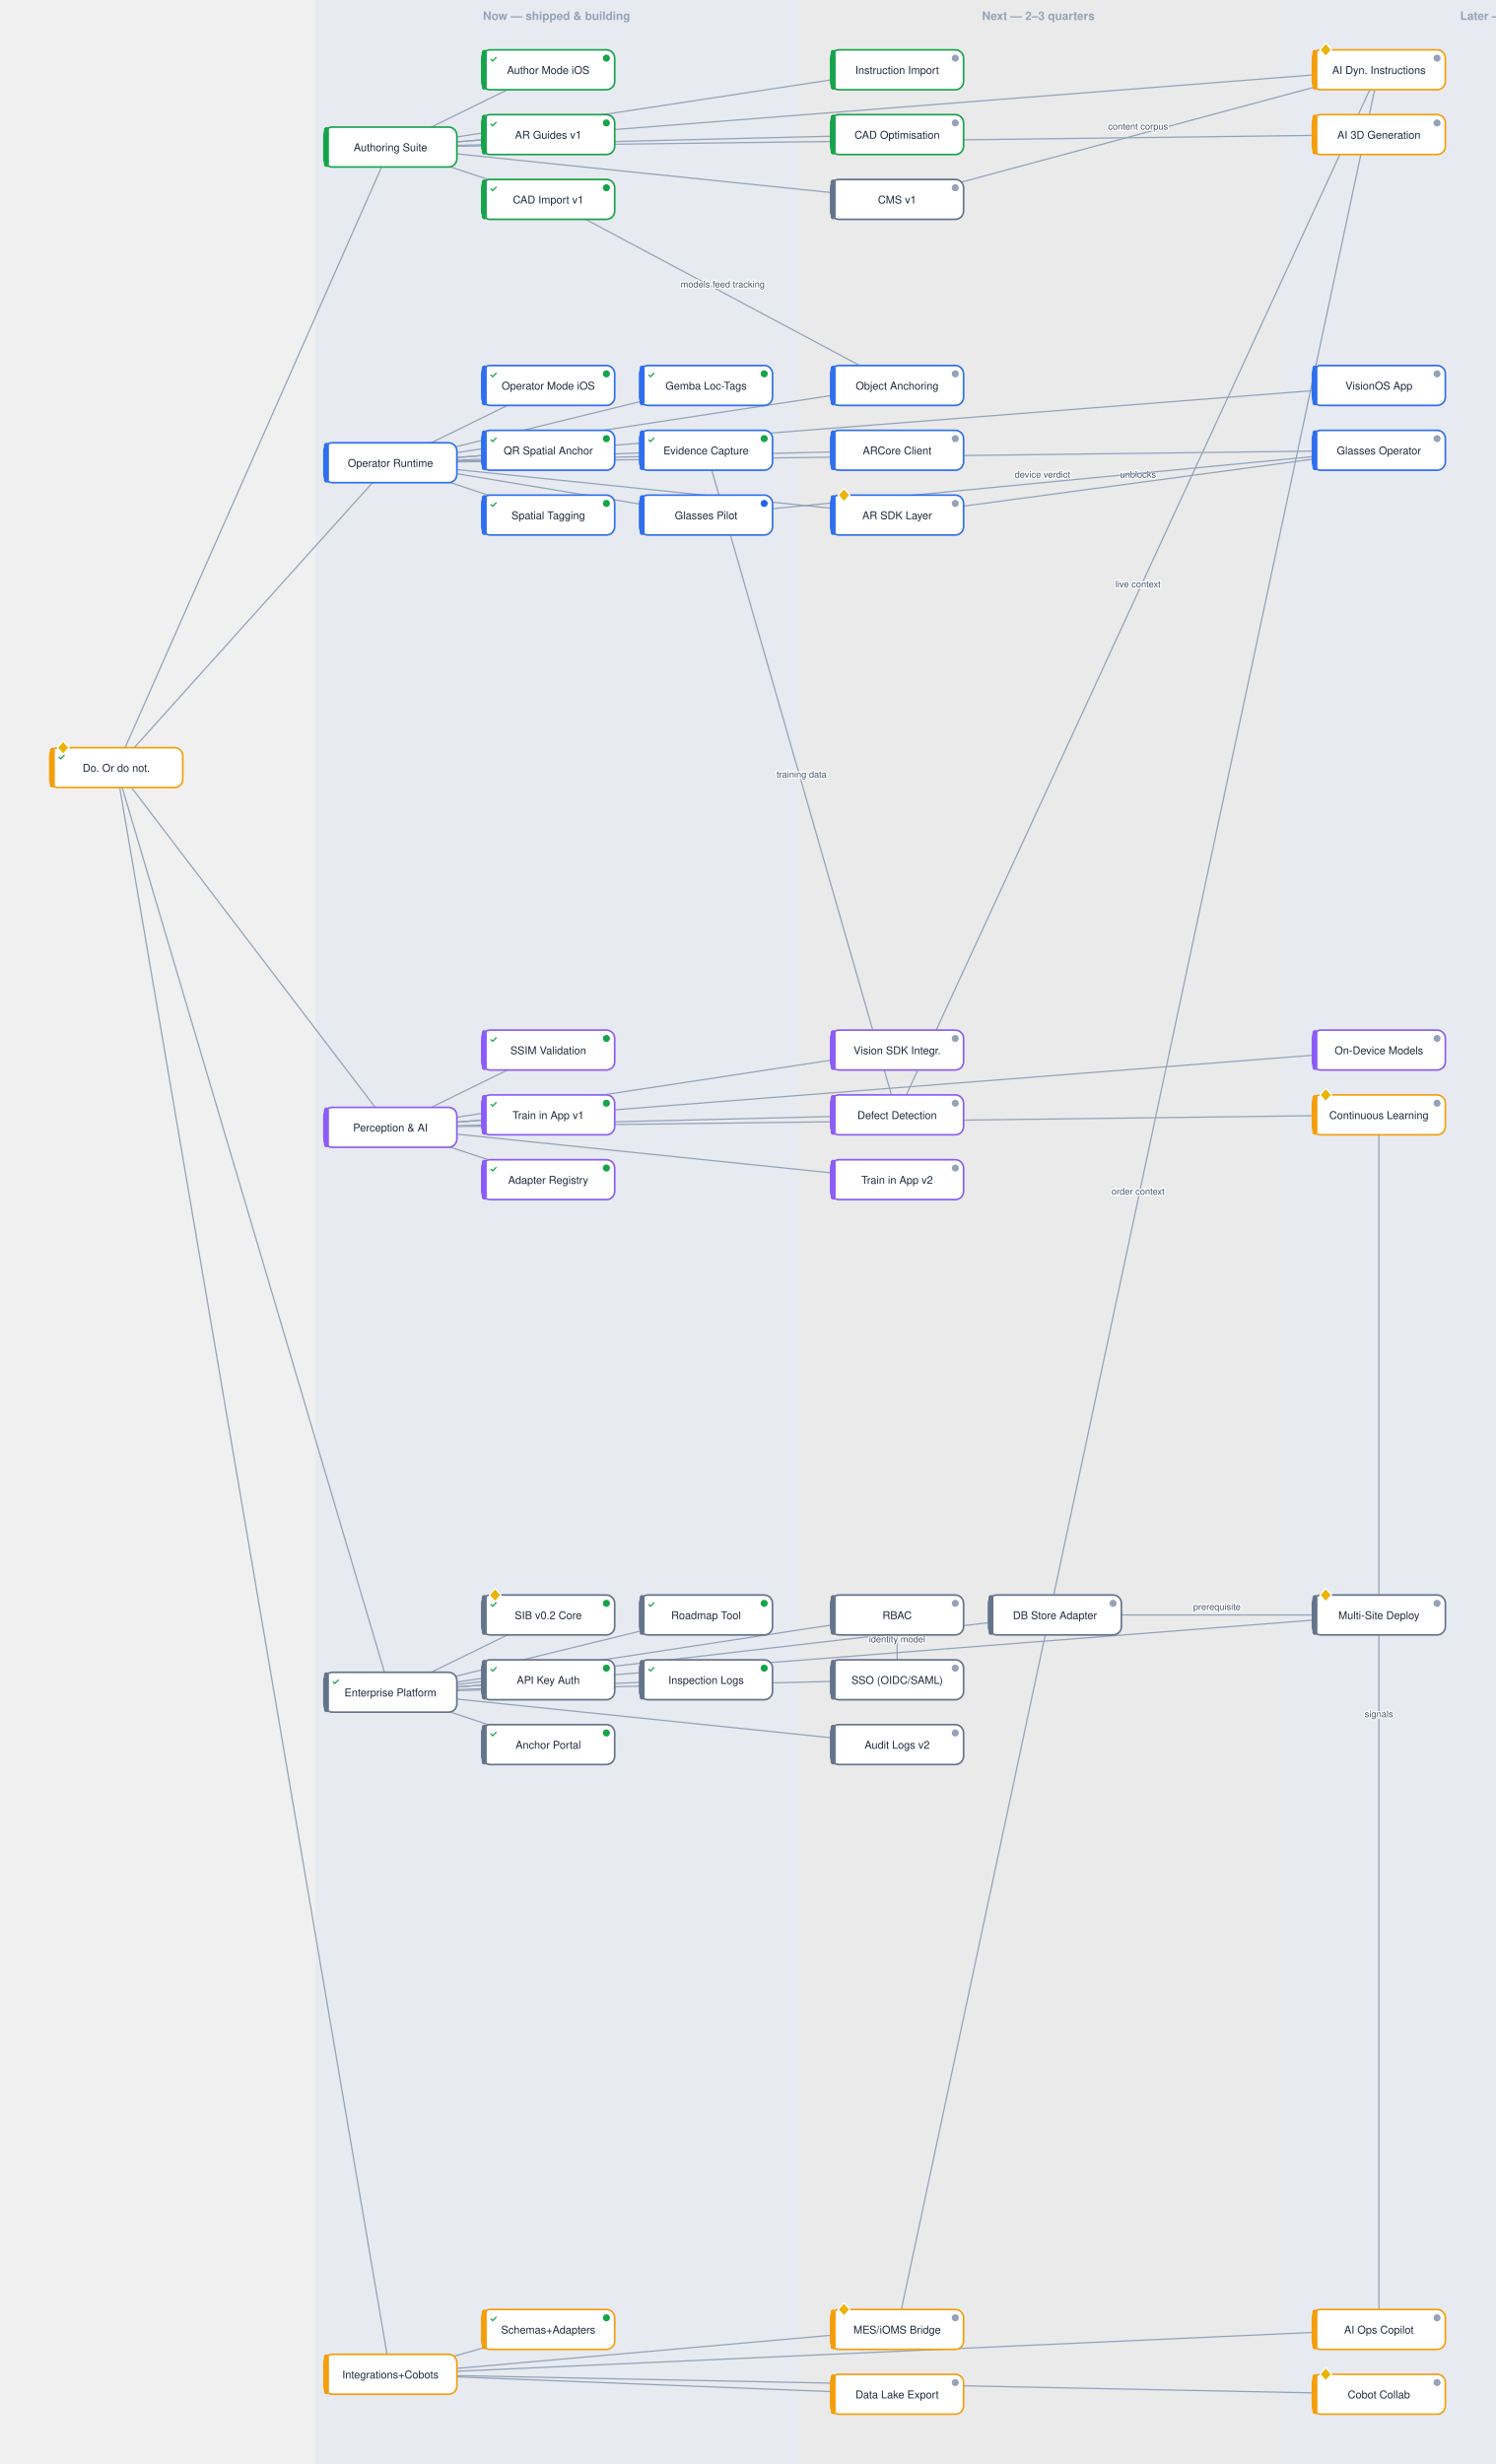
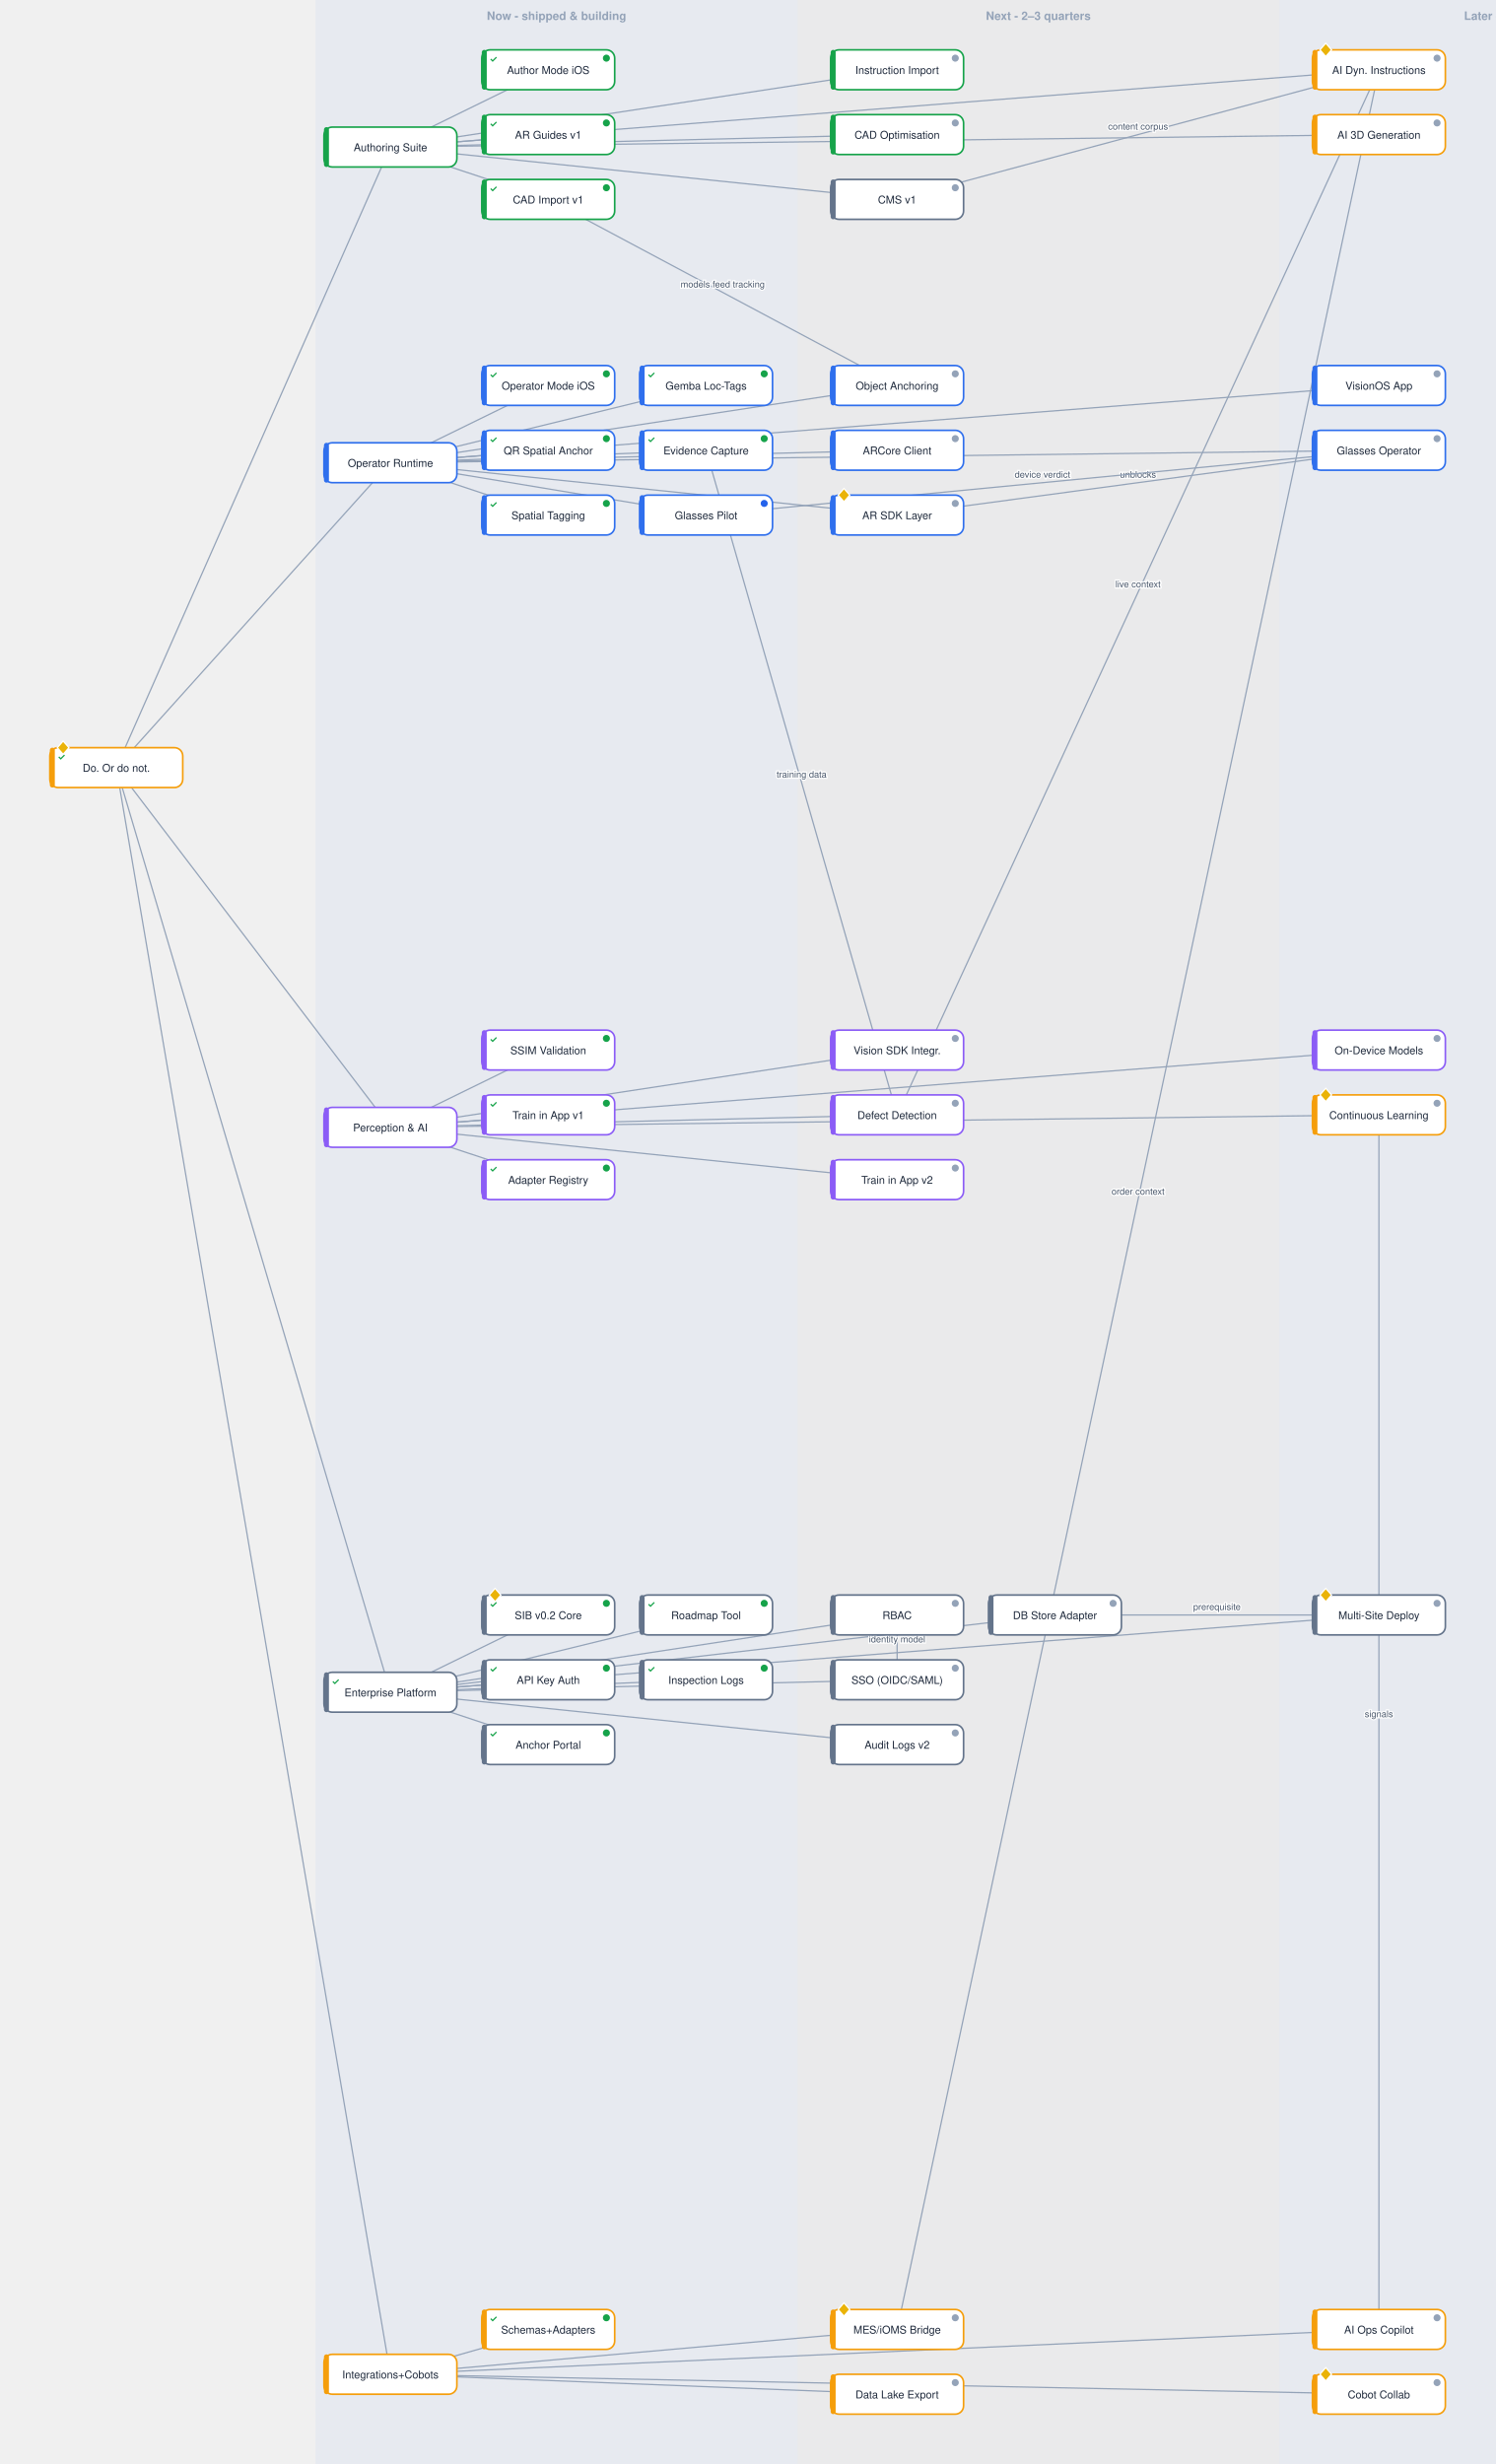
<svg xmlns="http://www.w3.org/2000/svg" viewBox="-380 -20 1800 2966">
  <defs>
    <marker id="arrow" viewBox="0 0 10 10" refX="9" refY="5" markerWidth="7" markerHeight="7" orient="auto-start-reverse">
      <path d="M 0 0 L 10 5 L 0 10 z" fill="#94a3b8" />
    </marker>
  </defs>
  <rect x="0" y="-20" width="580" height="2966" fill="rgba(47,111,237,0.05)" />
-   <text x="290" y="4" text-anchor="middle" font-family="-apple-system, Helvetica, Arial, sans-serif" font-size="14" font-weight="600" fill="#94a3b8">Now — shipped &amp; building</text>
+   <text x="290" y="4" text-anchor="middle" font-family="-apple-system, Helvetica, Arial, sans-serif" font-size="14" font-weight="600" fill="#94a3b8">Now - shipped &amp; building</text>
  <rect x="580" y="-20" width="580" height="2966" fill="rgba(100,116,139,0.05)" />
-   <text x="870" y="4" text-anchor="middle" font-family="-apple-system, Helvetica, Arial, sans-serif" font-size="14" font-weight="600" fill="#94a3b8">Next — 2–3 quarters</text>
+   <text x="870" y="4" text-anchor="middle" font-family="-apple-system, Helvetica, Arial, sans-serif" font-size="14" font-weight="600" fill="#94a3b8">Next - 2–3 quarters</text>
  <rect x="1160" y="-20" width="580" height="2966" fill="rgba(47,111,237,0.05)" />
-   <text x="1450" y="4" text-anchor="middle" font-family="-apple-system, Helvetica, Arial, sans-serif" font-size="14" font-weight="600" fill="#94a3b8">Later — platform bets</text>
+   <text x="1450" y="4" text-anchor="middle" font-family="-apple-system, Helvetica, Arial, sans-serif" font-size="14" font-weight="600" fill="#94a3b8">Later - platform bets</text>
  <line x1="-240" y1="904" x2="90" y2="157" stroke="#94a3b8" stroke-width="1.5" marker-end="url(#arrow)" />
  <line x1="90" y1="157" x2="280" y2="64" stroke="#94a3b8" stroke-width="1.5" marker-end="url(#arrow)" />
  <line x1="90" y1="157" x2="280" y2="142" stroke="#94a3b8" stroke-width="1.5" marker-end="url(#arrow)" />
  <line x1="90" y1="157" x2="280" y2="220" stroke="#94a3b8" stroke-width="1.5" marker-end="url(#arrow)" />
  <line x1="90" y1="157" x2="700" y2="64" stroke="#94a3b8" stroke-width="1.5" marker-end="url(#arrow)" />
  <line x1="90" y1="157" x2="700" y2="142" stroke="#94a3b8" stroke-width="1.5" marker-end="url(#arrow)" />
  <line x1="90" y1="157" x2="700" y2="220" stroke="#94a3b8" stroke-width="1.5" marker-end="url(#arrow)" />
  <line x1="90" y1="157" x2="1280" y2="64" stroke="#94a3b8" stroke-width="1.5" marker-end="url(#arrow)" />
  <line x1="90" y1="157" x2="1280" y2="142" stroke="#94a3b8" stroke-width="1.5" marker-end="url(#arrow)" />
  <line x1="-240" y1="904" x2="90" y2="537" stroke="#94a3b8" stroke-width="1.5" marker-end="url(#arrow)" />
  <line x1="90" y1="537" x2="280" y2="444" stroke="#94a3b8" stroke-width="1.5" marker-end="url(#arrow)" />
  <line x1="90" y1="537" x2="280" y2="522" stroke="#94a3b8" stroke-width="1.5" marker-end="url(#arrow)" />
  <line x1="90" y1="537" x2="280" y2="600" stroke="#94a3b8" stroke-width="1.5" marker-end="url(#arrow)" />
  <line x1="90" y1="537" x2="470" y2="444" stroke="#94a3b8" stroke-width="1.5" marker-end="url(#arrow)" />
  <line x1="90" y1="537" x2="470" y2="522" stroke="#94a3b8" stroke-width="1.5" marker-end="url(#arrow)" />
  <line x1="90" y1="537" x2="470" y2="600" stroke="#94a3b8" stroke-width="1.5" marker-end="url(#arrow)" />
  <line x1="90" y1="537" x2="700" y2="444" stroke="#94a3b8" stroke-width="1.5" marker-end="url(#arrow)" />
  <line x1="90" y1="537" x2="700" y2="522" stroke="#94a3b8" stroke-width="1.5" marker-end="url(#arrow)" />
  <line x1="90" y1="537" x2="700" y2="600" stroke="#94a3b8" stroke-width="1.5" marker-end="url(#arrow)" />
  <line x1="90" y1="537" x2="1280" y2="444" stroke="#94a3b8" stroke-width="1.5" marker-end="url(#arrow)" />
  <line x1="90" y1="537" x2="1280" y2="522" stroke="#94a3b8" stroke-width="1.5" marker-end="url(#arrow)" />
  <line x1="-240" y1="904" x2="90" y2="1337" stroke="#94a3b8" stroke-width="1.5" marker-end="url(#arrow)" />
  <line x1="90" y1="1337" x2="280" y2="1244" stroke="#94a3b8" stroke-width="1.5" marker-end="url(#arrow)" />
  <line x1="90" y1="1337" x2="280" y2="1322" stroke="#94a3b8" stroke-width="1.5" marker-end="url(#arrow)" />
  <line x1="90" y1="1337" x2="280" y2="1400" stroke="#94a3b8" stroke-width="1.5" marker-end="url(#arrow)" />
  <line x1="90" y1="1337" x2="700" y2="1244" stroke="#94a3b8" stroke-width="1.5" marker-end="url(#arrow)" />
  <line x1="90" y1="1337" x2="700" y2="1322" stroke="#94a3b8" stroke-width="1.5" marker-end="url(#arrow)" />
  <line x1="90" y1="1337" x2="700" y2="1400" stroke="#94a3b8" stroke-width="1.5" marker-end="url(#arrow)" />
  <line x1="90" y1="1337" x2="1280" y2="1244" stroke="#94a3b8" stroke-width="1.5" marker-end="url(#arrow)" />
  <line x1="90" y1="1337" x2="1280" y2="1322" stroke="#94a3b8" stroke-width="1.5" marker-end="url(#arrow)" />
  <line x1="-240" y1="904" x2="90" y2="2017" stroke="#94a3b8" stroke-width="1.5" marker-end="url(#arrow)" />
  <line x1="90" y1="2017" x2="280" y2="1924" stroke="#94a3b8" stroke-width="1.5" marker-end="url(#arrow)" />
  <line x1="90" y1="2017" x2="280" y2="2002" stroke="#94a3b8" stroke-width="1.5" marker-end="url(#arrow)" />
  <line x1="90" y1="2017" x2="280" y2="2080" stroke="#94a3b8" stroke-width="1.5" marker-end="url(#arrow)" />
  <line x1="90" y1="2017" x2="470" y2="1924" stroke="#94a3b8" stroke-width="1.5" marker-end="url(#arrow)" />
  <line x1="90" y1="2017" x2="470" y2="2002" stroke="#94a3b8" stroke-width="1.5" marker-end="url(#arrow)" />
  <line x1="90" y1="2017" x2="700" y2="1924" stroke="#94a3b8" stroke-width="1.5" marker-end="url(#arrow)" />
  <line x1="90" y1="2017" x2="700" y2="2002" stroke="#94a3b8" stroke-width="1.5" marker-end="url(#arrow)" />
  <line x1="90" y1="2017" x2="700" y2="2080" stroke="#94a3b8" stroke-width="1.5" marker-end="url(#arrow)" />
  <line x1="90" y1="2017" x2="890" y2="1924" stroke="#94a3b8" stroke-width="1.5" marker-end="url(#arrow)" />
  <line x1="90" y1="2017" x2="1280" y2="1924" stroke="#94a3b8" stroke-width="1.5" marker-end="url(#arrow)" />
  <line x1="-240" y1="904" x2="90" y2="2838" stroke="#94a3b8" stroke-width="1.5" marker-end="url(#arrow)" />
  <line x1="90" y1="2838" x2="280" y2="2784" stroke="#94a3b8" stroke-width="1.5" marker-end="url(#arrow)" />
  <line x1="90" y1="2838" x2="700" y2="2784" stroke="#94a3b8" stroke-width="1.5" marker-end="url(#arrow)" />
  <line x1="90" y1="2838" x2="700" y2="2862" stroke="#94a3b8" stroke-width="1.5" marker-end="url(#arrow)" />
  <line x1="90" y1="2838" x2="1280" y2="2784" stroke="#94a3b8" stroke-width="1.5" marker-end="url(#arrow)" />
  <line x1="90" y1="2838" x2="1280" y2="2862" stroke="#94a3b8" stroke-width="1.5" marker-end="url(#arrow)" />
  <line x1="280" y1="220" x2="700" y2="444" stroke="#94a3b8" stroke-width="1.5" marker-end="url(#arrow)" />
  <text x="490" y="326" text-anchor="middle" font-family="-apple-system, Helvetica, Arial, sans-serif" font-size="11" fill="#475569" stroke="#ffffff" stroke-width="3" paint-order="stroke">models feed tracking</text>
  <line x1="700" y1="220" x2="1280" y2="64" stroke="#94a3b8" stroke-width="1.5" marker-end="url(#arrow)" />
  <text x="990" y="136" text-anchor="middle" font-family="-apple-system, Helvetica, Arial, sans-serif" font-size="11" fill="#475569" stroke="#ffffff" stroke-width="3" paint-order="stroke">content corpus</text>
  <line x1="700" y1="1322" x2="1280" y2="64" stroke="#94a3b8" stroke-width="1.5" marker-end="url(#arrow)" />
  <text x="990" y="687" text-anchor="middle" font-family="-apple-system, Helvetica, Arial, sans-serif" font-size="11" fill="#475569" stroke="#ffffff" stroke-width="3" paint-order="stroke">live context</text>
  <line x1="700" y1="600" x2="1280" y2="522" stroke="#94a3b8" stroke-width="1.5" marker-end="url(#arrow)" />
  <text x="990" y="555" text-anchor="middle" font-family="-apple-system, Helvetica, Arial, sans-serif" font-size="11" fill="#475569" stroke="#ffffff" stroke-width="3" paint-order="stroke">unblocks</text>
  <line x1="470" y1="600" x2="1280" y2="522" stroke="#94a3b8" stroke-width="1.5" marker-end="url(#arrow)" />
  <text x="875" y="555" text-anchor="middle" font-family="-apple-system, Helvetica, Arial, sans-serif" font-size="11" fill="#475569" stroke="#ffffff" stroke-width="3" paint-order="stroke">device verdict</text>
  <line x1="700" y1="1924" x2="700" y2="2002" stroke="#94a3b8" stroke-width="1.5" marker-end="url(#arrow)" />
  <text x="700" y="1957" text-anchor="middle" font-family="-apple-system, Helvetica, Arial, sans-serif" font-size="11" fill="#475569" stroke="#ffffff" stroke-width="3" paint-order="stroke">identity model</text>
  <line x1="890" y1="1924" x2="1280" y2="1924" stroke="#94a3b8" stroke-width="1.5" marker-end="url(#arrow)" />
  <text x="1085" y="1918" text-anchor="middle" font-family="-apple-system, Helvetica, Arial, sans-serif" font-size="11" fill="#475569" stroke="#ffffff" stroke-width="3" paint-order="stroke">prerequisite</text>
  <line x1="700" y1="2784" x2="1280" y2="64" stroke="#94a3b8" stroke-width="1.5" marker-end="url(#arrow)" />
  <text x="990" y="1418" text-anchor="middle" font-family="-apple-system, Helvetica, Arial, sans-serif" font-size="11" fill="#475569" stroke="#ffffff" stroke-width="3" paint-order="stroke">order context</text>
  <line x1="470" y1="522" x2="700" y2="1322" stroke="#94a3b8" stroke-width="1.5" marker-end="url(#arrow)" />
  <text x="585" y="916" text-anchor="middle" font-family="-apple-system, Helvetica, Arial, sans-serif" font-size="11" fill="#475569" stroke="#ffffff" stroke-width="3" paint-order="stroke">training data</text>
  <line x1="1280" y1="1322" x2="1280" y2="2784" stroke="#94a3b8" stroke-width="1.5" marker-end="url(#arrow)" />
  <text x="1280" y="2047" text-anchor="middle" font-family="-apple-system, Helvetica, Arial, sans-serif" font-size="11" fill="#475569" stroke="#ffffff" stroke-width="3" paint-order="stroke">signals</text>
  <g>
    <rect x="-320" y="880" width="160" height="48" rx="10" fill="#ffffff" stroke="#f59e0b" stroke-width="2" />
    <rect x="-320" y="880" width="6" height="48" rx="3" fill="#f59e0b" />
    <path d="M -304 872 l 7 8 l -7 8 l -7 -8 z" fill="#eab308" stroke="#ffffff" stroke-width="1.5" />
    <text x="-306" y="895" text-anchor="middle" font-family="-apple-system, Helvetica, Arial, sans-serif" font-size="11" font-weight="700" fill="#16a34a">✓</text>
    <text x="-240" y="909" text-anchor="middle" font-family="-apple-system, Helvetica, Arial, sans-serif" font-size="13" fill="#1e293b">Do. Or do not.</text>
  </g>
  <g>
    <rect x="10" y="133" width="160" height="48" rx="10" fill="#ffffff" stroke="#16a34a" stroke-width="2" />
    <rect x="10" y="133" width="6" height="48" rx="3" fill="#16a34a" />
    <text x="90" y="162" text-anchor="middle" font-family="-apple-system, Helvetica, Arial, sans-serif" font-size="13" fill="#1e293b">Authoring Suite</text>
  </g>
  <g>
    <rect x="200" y="40" width="160" height="48" rx="10" fill="#ffffff" stroke="#16a34a" stroke-width="2" />
    <rect x="200" y="40" width="6" height="48" rx="3" fill="#16a34a" />
    <circle cx="350" cy="50" r="5" fill="#16a34a" stroke="#ffffff" stroke-width="1.5" />
    <text x="214" y="55" text-anchor="middle" font-family="-apple-system, Helvetica, Arial, sans-serif" font-size="11" font-weight="700" fill="#16a34a">✓</text>
    <text x="280" y="69" text-anchor="middle" font-family="-apple-system, Helvetica, Arial, sans-serif" font-size="13" fill="#1e293b">Author Mode iOS</text>
  </g>
  <g>
    <rect x="200" y="118" width="160" height="48" rx="10" fill="#ffffff" stroke="#16a34a" stroke-width="2" />
    <rect x="200" y="118" width="6" height="48" rx="3" fill="#16a34a" />
    <circle cx="350" cy="128" r="5" fill="#16a34a" stroke="#ffffff" stroke-width="1.5" />
    <text x="214" y="133" text-anchor="middle" font-family="-apple-system, Helvetica, Arial, sans-serif" font-size="11" font-weight="700" fill="#16a34a">✓</text>
    <text x="280" y="147" text-anchor="middle" font-family="-apple-system, Helvetica, Arial, sans-serif" font-size="13" fill="#1e293b">AR Guides v1</text>
  </g>
  <g>
    <rect x="200" y="196" width="160" height="48" rx="10" fill="#ffffff" stroke="#16a34a" stroke-width="2" />
    <rect x="200" y="196" width="6" height="48" rx="3" fill="#16a34a" />
    <circle cx="350" cy="206" r="5" fill="#16a34a" stroke="#ffffff" stroke-width="1.5" />
    <text x="214" y="211" text-anchor="middle" font-family="-apple-system, Helvetica, Arial, sans-serif" font-size="11" font-weight="700" fill="#16a34a">✓</text>
    <text x="280" y="225" text-anchor="middle" font-family="-apple-system, Helvetica, Arial, sans-serif" font-size="13" fill="#1e293b">CAD Import v1</text>
  </g>
  <g>
    <rect x="620" y="40" width="160" height="48" rx="10" fill="#ffffff" stroke="#16a34a" stroke-width="2" />
    <rect x="620" y="40" width="6" height="48" rx="3" fill="#16a34a" />
    <circle cx="770" cy="50" r="5" fill="#94a3b8" stroke="#ffffff" stroke-width="1.5" />
    <text x="700" y="69" text-anchor="middle" font-family="-apple-system, Helvetica, Arial, sans-serif" font-size="13" fill="#1e293b">Instruction Import</text>
  </g>
  <g>
    <rect x="620" y="118" width="160" height="48" rx="10" fill="#ffffff" stroke="#16a34a" stroke-width="2" />
    <rect x="620" y="118" width="6" height="48" rx="3" fill="#16a34a" />
    <circle cx="770" cy="128" r="5" fill="#94a3b8" stroke="#ffffff" stroke-width="1.5" />
    <text x="700" y="147" text-anchor="middle" font-family="-apple-system, Helvetica, Arial, sans-serif" font-size="13" fill="#1e293b">CAD Optimisation</text>
  </g>
  <g>
    <rect x="620" y="196" width="160" height="48" rx="10" fill="#ffffff" stroke="#64748b" stroke-width="2" />
    <rect x="620" y="196" width="6" height="48" rx="3" fill="#64748b" />
    <circle cx="770" cy="206" r="5" fill="#94a3b8" stroke="#ffffff" stroke-width="1.5" />
    <text x="700" y="225" text-anchor="middle" font-family="-apple-system, Helvetica, Arial, sans-serif" font-size="13" fill="#1e293b">CMS v1</text>
  </g>
  <g>
    <rect x="1200" y="40" width="160" height="48" rx="10" fill="#ffffff" stroke="#f59e0b" stroke-width="2" />
    <rect x="1200" y="40" width="6" height="48" rx="3" fill="#f59e0b" />
    <circle cx="1350" cy="50" r="5" fill="#94a3b8" stroke="#ffffff" stroke-width="1.5" />
    <path d="M 1216 32 l 7 8 l -7 8 l -7 -8 z" fill="#eab308" stroke="#ffffff" stroke-width="1.5" />
    <text x="1280" y="69" text-anchor="middle" font-family="-apple-system, Helvetica, Arial, sans-serif" font-size="13" fill="#1e293b">AI Dyn. Instructions</text>
  </g>
  <g>
    <rect x="1200" y="118" width="160" height="48" rx="10" fill="#ffffff" stroke="#f59e0b" stroke-width="2" />
    <rect x="1200" y="118" width="6" height="48" rx="3" fill="#f59e0b" />
    <circle cx="1350" cy="128" r="5" fill="#94a3b8" stroke="#ffffff" stroke-width="1.5" />
    <text x="1280" y="147" text-anchor="middle" font-family="-apple-system, Helvetica, Arial, sans-serif" font-size="13" fill="#1e293b">AI 3D Generation</text>
  </g>
  <g>
    <rect x="10" y="513" width="160" height="48" rx="10" fill="#ffffff" stroke="#2f6fed" stroke-width="2" />
    <rect x="10" y="513" width="6" height="48" rx="3" fill="#2f6fed" />
    <text x="90" y="542" text-anchor="middle" font-family="-apple-system, Helvetica, Arial, sans-serif" font-size="13" fill="#1e293b">Operator Runtime</text>
  </g>
  <g>
    <rect x="200" y="420" width="160" height="48" rx="10" fill="#ffffff" stroke="#2f6fed" stroke-width="2" />
    <rect x="200" y="420" width="6" height="48" rx="3" fill="#2f6fed" />
    <circle cx="350" cy="430" r="5" fill="#16a34a" stroke="#ffffff" stroke-width="1.5" />
    <text x="214" y="435" text-anchor="middle" font-family="-apple-system, Helvetica, Arial, sans-serif" font-size="11" font-weight="700" fill="#16a34a">✓</text>
    <text x="280" y="449" text-anchor="middle" font-family="-apple-system, Helvetica, Arial, sans-serif" font-size="13" fill="#1e293b">Operator Mode iOS</text>
  </g>
  <g>
    <rect x="200" y="498" width="160" height="48" rx="10" fill="#ffffff" stroke="#2f6fed" stroke-width="2" />
    <rect x="200" y="498" width="6" height="48" rx="3" fill="#2f6fed" />
    <circle cx="350" cy="508" r="5" fill="#16a34a" stroke="#ffffff" stroke-width="1.5" />
    <text x="214" y="513" text-anchor="middle" font-family="-apple-system, Helvetica, Arial, sans-serif" font-size="11" font-weight="700" fill="#16a34a">✓</text>
    <text x="280" y="527" text-anchor="middle" font-family="-apple-system, Helvetica, Arial, sans-serif" font-size="13" fill="#1e293b">QR Spatial Anchor</text>
  </g>
  <g>
    <rect x="200" y="576" width="160" height="48" rx="10" fill="#ffffff" stroke="#2f6fed" stroke-width="2" />
    <rect x="200" y="576" width="6" height="48" rx="3" fill="#2f6fed" />
    <circle cx="350" cy="586" r="5" fill="#16a34a" stroke="#ffffff" stroke-width="1.5" />
    <text x="214" y="591" text-anchor="middle" font-family="-apple-system, Helvetica, Arial, sans-serif" font-size="11" font-weight="700" fill="#16a34a">✓</text>
    <text x="280" y="605" text-anchor="middle" font-family="-apple-system, Helvetica, Arial, sans-serif" font-size="13" fill="#1e293b">Spatial Tagging</text>
  </g>
  <g>
    <rect x="390" y="420" width="160" height="48" rx="10" fill="#ffffff" stroke="#2f6fed" stroke-width="2" />
    <rect x="390" y="420" width="6" height="48" rx="3" fill="#2f6fed" />
    <circle cx="540" cy="430" r="5" fill="#16a34a" stroke="#ffffff" stroke-width="1.5" />
    <text x="404" y="435" text-anchor="middle" font-family="-apple-system, Helvetica, Arial, sans-serif" font-size="11" font-weight="700" fill="#16a34a">✓</text>
    <text x="470" y="449" text-anchor="middle" font-family="-apple-system, Helvetica, Arial, sans-serif" font-size="13" fill="#1e293b">Gemba Loc-Tags</text>
  </g>
  <g>
    <rect x="390" y="498" width="160" height="48" rx="10" fill="#ffffff" stroke="#2f6fed" stroke-width="2" />
    <rect x="390" y="498" width="6" height="48" rx="3" fill="#2f6fed" />
    <circle cx="540" cy="508" r="5" fill="#16a34a" stroke="#ffffff" stroke-width="1.5" />
    <text x="404" y="513" text-anchor="middle" font-family="-apple-system, Helvetica, Arial, sans-serif" font-size="11" font-weight="700" fill="#16a34a">✓</text>
    <text x="470" y="527" text-anchor="middle" font-family="-apple-system, Helvetica, Arial, sans-serif" font-size="13" fill="#1e293b">Evidence Capture</text>
  </g>
  <g>
    <rect x="390" y="576" width="160" height="48" rx="10" fill="#ffffff" stroke="#2f6fed" stroke-width="2" />
    <rect x="390" y="576" width="6" height="48" rx="3" fill="#2f6fed" />
    <circle cx="540" cy="586" r="5" fill="#2563eb" stroke="#ffffff" stroke-width="1.5" />
    <text x="470" y="605" text-anchor="middle" font-family="-apple-system, Helvetica, Arial, sans-serif" font-size="13" fill="#1e293b">Glasses Pilot</text>
  </g>
  <g>
    <rect x="620" y="420" width="160" height="48" rx="10" fill="#ffffff" stroke="#2f6fed" stroke-width="2" />
    <rect x="620" y="420" width="6" height="48" rx="3" fill="#2f6fed" />
    <circle cx="770" cy="430" r="5" fill="#94a3b8" stroke="#ffffff" stroke-width="1.5" />
    <text x="700" y="449" text-anchor="middle" font-family="-apple-system, Helvetica, Arial, sans-serif" font-size="13" fill="#1e293b">Object Anchoring</text>
  </g>
  <g>
    <rect x="620" y="498" width="160" height="48" rx="10" fill="#ffffff" stroke="#2f6fed" stroke-width="2" />
    <rect x="620" y="498" width="6" height="48" rx="3" fill="#2f6fed" />
    <circle cx="770" cy="508" r="5" fill="#94a3b8" stroke="#ffffff" stroke-width="1.5" />
    <text x="700" y="527" text-anchor="middle" font-family="-apple-system, Helvetica, Arial, sans-serif" font-size="13" fill="#1e293b">ARCore Client</text>
  </g>
  <g>
    <rect x="620" y="576" width="160" height="48" rx="10" fill="#ffffff" stroke="#2f6fed" stroke-width="2" />
    <rect x="620" y="576" width="6" height="48" rx="3" fill="#2f6fed" />
    <circle cx="770" cy="586" r="5" fill="#94a3b8" stroke="#ffffff" stroke-width="1.5" />
    <path d="M 636 568 l 7 8 l -7 8 l -7 -8 z" fill="#eab308" stroke="#ffffff" stroke-width="1.5" />
    <text x="700" y="605" text-anchor="middle" font-family="-apple-system, Helvetica, Arial, sans-serif" font-size="13" fill="#1e293b">AR SDK Layer</text>
  </g>
  <g>
    <rect x="1200" y="420" width="160" height="48" rx="10" fill="#ffffff" stroke="#2f6fed" stroke-width="2" />
    <rect x="1200" y="420" width="6" height="48" rx="3" fill="#2f6fed" />
    <circle cx="1350" cy="430" r="5" fill="#94a3b8" stroke="#ffffff" stroke-width="1.5" />
    <text x="1280" y="449" text-anchor="middle" font-family="-apple-system, Helvetica, Arial, sans-serif" font-size="13" fill="#1e293b">VisionOS App</text>
  </g>
  <g>
    <rect x="1200" y="498" width="160" height="48" rx="10" fill="#ffffff" stroke="#2f6fed" stroke-width="2" />
    <rect x="1200" y="498" width="6" height="48" rx="3" fill="#2f6fed" />
    <circle cx="1350" cy="508" r="5" fill="#94a3b8" stroke="#ffffff" stroke-width="1.5" />
    <text x="1280" y="527" text-anchor="middle" font-family="-apple-system, Helvetica, Arial, sans-serif" font-size="13" fill="#1e293b">Glasses Operator</text>
  </g>
  <g>
    <rect x="10" y="1313" width="160" height="48" rx="10" fill="#ffffff" stroke="#8b5cf6" stroke-width="2" />
    <rect x="10" y="1313" width="6" height="48" rx="3" fill="#8b5cf6" />
    <text x="90" y="1342" text-anchor="middle" font-family="-apple-system, Helvetica, Arial, sans-serif" font-size="13" fill="#1e293b">Perception &amp; AI</text>
  </g>
  <g>
    <rect x="200" y="1220" width="160" height="48" rx="10" fill="#ffffff" stroke="#8b5cf6" stroke-width="2" />
    <rect x="200" y="1220" width="6" height="48" rx="3" fill="#8b5cf6" />
    <circle cx="350" cy="1230" r="5" fill="#16a34a" stroke="#ffffff" stroke-width="1.5" />
    <text x="214" y="1235" text-anchor="middle" font-family="-apple-system, Helvetica, Arial, sans-serif" font-size="11" font-weight="700" fill="#16a34a">✓</text>
    <text x="280" y="1249" text-anchor="middle" font-family="-apple-system, Helvetica, Arial, sans-serif" font-size="13" fill="#1e293b">SSIM Validation</text>
  </g>
  <g>
    <rect x="200" y="1298" width="160" height="48" rx="10" fill="#ffffff" stroke="#8b5cf6" stroke-width="2" />
    <rect x="200" y="1298" width="6" height="48" rx="3" fill="#8b5cf6" />
    <circle cx="350" cy="1308" r="5" fill="#16a34a" stroke="#ffffff" stroke-width="1.5" />
    <text x="214" y="1313" text-anchor="middle" font-family="-apple-system, Helvetica, Arial, sans-serif" font-size="11" font-weight="700" fill="#16a34a">✓</text>
    <text x="280" y="1327" text-anchor="middle" font-family="-apple-system, Helvetica, Arial, sans-serif" font-size="13" fill="#1e293b">Train in App v1</text>
  </g>
  <g>
    <rect x="200" y="1376" width="160" height="48" rx="10" fill="#ffffff" stroke="#8b5cf6" stroke-width="2" />
    <rect x="200" y="1376" width="6" height="48" rx="3" fill="#8b5cf6" />
    <circle cx="350" cy="1386" r="5" fill="#16a34a" stroke="#ffffff" stroke-width="1.5" />
    <text x="214" y="1391" text-anchor="middle" font-family="-apple-system, Helvetica, Arial, sans-serif" font-size="11" font-weight="700" fill="#16a34a">✓</text>
    <text x="280" y="1405" text-anchor="middle" font-family="-apple-system, Helvetica, Arial, sans-serif" font-size="13" fill="#1e293b">Adapter Registry</text>
  </g>
  <g>
    <rect x="620" y="1220" width="160" height="48" rx="10" fill="#ffffff" stroke="#8b5cf6" stroke-width="2" />
    <rect x="620" y="1220" width="6" height="48" rx="3" fill="#8b5cf6" />
    <circle cx="770" cy="1230" r="5" fill="#94a3b8" stroke="#ffffff" stroke-width="1.5" />
    <text x="700" y="1249" text-anchor="middle" font-family="-apple-system, Helvetica, Arial, sans-serif" font-size="13" fill="#1e293b">Vision SDK Integr.</text>
  </g>
  <g>
    <rect x="620" y="1298" width="160" height="48" rx="10" fill="#ffffff" stroke="#8b5cf6" stroke-width="2" />
    <rect x="620" y="1298" width="6" height="48" rx="3" fill="#8b5cf6" />
    <circle cx="770" cy="1308" r="5" fill="#94a3b8" stroke="#ffffff" stroke-width="1.5" />
    <text x="700" y="1327" text-anchor="middle" font-family="-apple-system, Helvetica, Arial, sans-serif" font-size="13" fill="#1e293b">Defect Detection</text>
  </g>
  <g>
    <rect x="620" y="1376" width="160" height="48" rx="10" fill="#ffffff" stroke="#8b5cf6" stroke-width="2" />
    <rect x="620" y="1376" width="6" height="48" rx="3" fill="#8b5cf6" />
    <circle cx="770" cy="1386" r="5" fill="#94a3b8" stroke="#ffffff" stroke-width="1.5" />
    <text x="700" y="1405" text-anchor="middle" font-family="-apple-system, Helvetica, Arial, sans-serif" font-size="13" fill="#1e293b">Train in App v2</text>
  </g>
  <g>
    <rect x="1200" y="1220" width="160" height="48" rx="10" fill="#ffffff" stroke="#8b5cf6" stroke-width="2" />
    <rect x="1200" y="1220" width="6" height="48" rx="3" fill="#8b5cf6" />
    <circle cx="1350" cy="1230" r="5" fill="#94a3b8" stroke="#ffffff" stroke-width="1.5" />
    <text x="1280" y="1249" text-anchor="middle" font-family="-apple-system, Helvetica, Arial, sans-serif" font-size="13" fill="#1e293b">On-Device Models</text>
  </g>
  <g>
    <rect x="1200" y="1298" width="160" height="48" rx="10" fill="#ffffff" stroke="#f59e0b" stroke-width="2" />
    <rect x="1200" y="1298" width="6" height="48" rx="3" fill="#f59e0b" />
    <circle cx="1350" cy="1308" r="5" fill="#94a3b8" stroke="#ffffff" stroke-width="1.5" />
    <path d="M 1216 1290 l 7 8 l -7 8 l -7 -8 z" fill="#eab308" stroke="#ffffff" stroke-width="1.5" />
    <text x="1280" y="1327" text-anchor="middle" font-family="-apple-system, Helvetica, Arial, sans-serif" font-size="13" fill="#1e293b">Continuous Learning</text>
  </g>
  <g>
    <rect x="10" y="1993" width="160" height="48" rx="10" fill="#ffffff" stroke="#64748b" stroke-width="2" />
    <rect x="10" y="1993" width="6" height="48" rx="3" fill="#64748b" />
    <text x="24" y="2008" text-anchor="middle" font-family="-apple-system, Helvetica, Arial, sans-serif" font-size="11" font-weight="700" fill="#16a34a">✓</text>
    <text x="90" y="2022" text-anchor="middle" font-family="-apple-system, Helvetica, Arial, sans-serif" font-size="13" fill="#1e293b">Enterprise Platform</text>
  </g>
  <g>
    <rect x="200" y="1900" width="160" height="48" rx="10" fill="#ffffff" stroke="#64748b" stroke-width="2" />
    <rect x="200" y="1900" width="6" height="48" rx="3" fill="#64748b" />
    <circle cx="350" cy="1910" r="5" fill="#16a34a" stroke="#ffffff" stroke-width="1.5" />
    <path d="M 216 1892 l 7 8 l -7 8 l -7 -8 z" fill="#eab308" stroke="#ffffff" stroke-width="1.5" />
    <text x="214" y="1915" text-anchor="middle" font-family="-apple-system, Helvetica, Arial, sans-serif" font-size="11" font-weight="700" fill="#16a34a">✓</text>
    <text x="280" y="1929" text-anchor="middle" font-family="-apple-system, Helvetica, Arial, sans-serif" font-size="13" fill="#1e293b">SIB v0.2 Core</text>
  </g>
  <g>
    <rect x="200" y="1978" width="160" height="48" rx="10" fill="#ffffff" stroke="#64748b" stroke-width="2" />
    <rect x="200" y="1978" width="6" height="48" rx="3" fill="#64748b" />
    <circle cx="350" cy="1988" r="5" fill="#16a34a" stroke="#ffffff" stroke-width="1.5" />
    <text x="214" y="1993" text-anchor="middle" font-family="-apple-system, Helvetica, Arial, sans-serif" font-size="11" font-weight="700" fill="#16a34a">✓</text>
    <text x="280" y="2007" text-anchor="middle" font-family="-apple-system, Helvetica, Arial, sans-serif" font-size="13" fill="#1e293b">API Key Auth</text>
  </g>
  <g>
    <rect x="200" y="2056" width="160" height="48" rx="10" fill="#ffffff" stroke="#64748b" stroke-width="2" />
    <rect x="200" y="2056" width="6" height="48" rx="3" fill="#64748b" />
    <circle cx="350" cy="2066" r="5" fill="#16a34a" stroke="#ffffff" stroke-width="1.5" />
    <text x="214" y="2071" text-anchor="middle" font-family="-apple-system, Helvetica, Arial, sans-serif" font-size="11" font-weight="700" fill="#16a34a">✓</text>
    <text x="280" y="2085" text-anchor="middle" font-family="-apple-system, Helvetica, Arial, sans-serif" font-size="13" fill="#1e293b">Anchor Portal</text>
  </g>
  <g>
    <rect x="390" y="1900" width="160" height="48" rx="10" fill="#ffffff" stroke="#64748b" stroke-width="2" />
    <rect x="390" y="1900" width="6" height="48" rx="3" fill="#64748b" />
    <circle cx="540" cy="1910" r="5" fill="#16a34a" stroke="#ffffff" stroke-width="1.5" />
    <text x="404" y="1915" text-anchor="middle" font-family="-apple-system, Helvetica, Arial, sans-serif" font-size="11" font-weight="700" fill="#16a34a">✓</text>
    <text x="470" y="1929" text-anchor="middle" font-family="-apple-system, Helvetica, Arial, sans-serif" font-size="13" fill="#1e293b">Roadmap Tool</text>
  </g>
  <g>
    <rect x="390" y="1978" width="160" height="48" rx="10" fill="#ffffff" stroke="#64748b" stroke-width="2" />
    <rect x="390" y="1978" width="6" height="48" rx="3" fill="#64748b" />
    <circle cx="540" cy="1988" r="5" fill="#16a34a" stroke="#ffffff" stroke-width="1.5" />
    <text x="404" y="1993" text-anchor="middle" font-family="-apple-system, Helvetica, Arial, sans-serif" font-size="11" font-weight="700" fill="#16a34a">✓</text>
    <text x="470" y="2007" text-anchor="middle" font-family="-apple-system, Helvetica, Arial, sans-serif" font-size="13" fill="#1e293b">Inspection Logs</text>
  </g>
  <g>
    <rect x="620" y="1900" width="160" height="48" rx="10" fill="#ffffff" stroke="#64748b" stroke-width="2" />
    <rect x="620" y="1900" width="6" height="48" rx="3" fill="#64748b" />
    <circle cx="770" cy="1910" r="5" fill="#94a3b8" stroke="#ffffff" stroke-width="1.5" />
    <text x="700" y="1929" text-anchor="middle" font-family="-apple-system, Helvetica, Arial, sans-serif" font-size="13" fill="#1e293b">RBAC</text>
  </g>
  <g>
    <rect x="620" y="1978" width="160" height="48" rx="10" fill="#ffffff" stroke="#64748b" stroke-width="2" />
    <rect x="620" y="1978" width="6" height="48" rx="3" fill="#64748b" />
    <circle cx="770" cy="1988" r="5" fill="#94a3b8" stroke="#ffffff" stroke-width="1.5" />
    <text x="700" y="2007" text-anchor="middle" font-family="-apple-system, Helvetica, Arial, sans-serif" font-size="13" fill="#1e293b">SSO (OIDC/SAML)</text>
  </g>
  <g>
    <rect x="620" y="2056" width="160" height="48" rx="10" fill="#ffffff" stroke="#64748b" stroke-width="2" />
    <rect x="620" y="2056" width="6" height="48" rx="3" fill="#64748b" />
    <circle cx="770" cy="2066" r="5" fill="#94a3b8" stroke="#ffffff" stroke-width="1.5" />
    <text x="700" y="2085" text-anchor="middle" font-family="-apple-system, Helvetica, Arial, sans-serif" font-size="13" fill="#1e293b">Audit Logs v2</text>
  </g>
  <g>
    <rect x="810" y="1900" width="160" height="48" rx="10" fill="#ffffff" stroke="#64748b" stroke-width="2" />
    <rect x="810" y="1900" width="6" height="48" rx="3" fill="#64748b" />
    <circle cx="960" cy="1910" r="5" fill="#94a3b8" stroke="#ffffff" stroke-width="1.5" />
    <text x="890" y="1929" text-anchor="middle" font-family="-apple-system, Helvetica, Arial, sans-serif" font-size="13" fill="#1e293b">DB Store Adapter</text>
  </g>
  <g>
    <rect x="1200" y="1900" width="160" height="48" rx="10" fill="#ffffff" stroke="#64748b" stroke-width="2" />
    <rect x="1200" y="1900" width="6" height="48" rx="3" fill="#64748b" />
    <circle cx="1350" cy="1910" r="5" fill="#94a3b8" stroke="#ffffff" stroke-width="1.5" />
    <path d="M 1216 1892 l 7 8 l -7 8 l -7 -8 z" fill="#eab308" stroke="#ffffff" stroke-width="1.5" />
    <text x="1280" y="1929" text-anchor="middle" font-family="-apple-system, Helvetica, Arial, sans-serif" font-size="13" fill="#1e293b">Multi-Site Deploy</text>
  </g>
  <g>
    <rect x="10" y="2814" width="160" height="48" rx="10" fill="#ffffff" stroke="#f59e0b" stroke-width="2" />
    <rect x="10" y="2814" width="6" height="48" rx="3" fill="#f59e0b" />
    <text x="90" y="2843" text-anchor="middle" font-family="-apple-system, Helvetica, Arial, sans-serif" font-size="13" fill="#1e293b">Integrations+Cobots</text>
  </g>
  <g>
    <rect x="200" y="2760" width="160" height="48" rx="10" fill="#ffffff" stroke="#f59e0b" stroke-width="2" />
    <rect x="200" y="2760" width="6" height="48" rx="3" fill="#f59e0b" />
    <circle cx="350" cy="2770" r="5" fill="#16a34a" stroke="#ffffff" stroke-width="1.5" />
    <text x="214" y="2775" text-anchor="middle" font-family="-apple-system, Helvetica, Arial, sans-serif" font-size="11" font-weight="700" fill="#16a34a">✓</text>
    <text x="280" y="2789" text-anchor="middle" font-family="-apple-system, Helvetica, Arial, sans-serif" font-size="13" fill="#1e293b">Schemas+Adapters</text>
  </g>
  <g>
    <rect x="620" y="2760" width="160" height="48" rx="10" fill="#ffffff" stroke="#f59e0b" stroke-width="2" />
    <rect x="620" y="2760" width="6" height="48" rx="3" fill="#f59e0b" />
    <circle cx="770" cy="2770" r="5" fill="#94a3b8" stroke="#ffffff" stroke-width="1.5" />
    <path d="M 636 2752 l 7 8 l -7 8 l -7 -8 z" fill="#eab308" stroke="#ffffff" stroke-width="1.5" />
    <text x="700" y="2789" text-anchor="middle" font-family="-apple-system, Helvetica, Arial, sans-serif" font-size="13" fill="#1e293b">MES/iOMS Bridge</text>
  </g>
  <g>
    <rect x="620" y="2838" width="160" height="48" rx="10" fill="#ffffff" stroke="#f59e0b" stroke-width="2" />
    <rect x="620" y="2838" width="6" height="48" rx="3" fill="#f59e0b" />
    <circle cx="770" cy="2848" r="5" fill="#94a3b8" stroke="#ffffff" stroke-width="1.5" />
    <text x="700" y="2867" text-anchor="middle" font-family="-apple-system, Helvetica, Arial, sans-serif" font-size="13" fill="#1e293b">Data Lake Export</text>
  </g>
  <g>
    <rect x="1200" y="2760" width="160" height="48" rx="10" fill="#ffffff" stroke="#f59e0b" stroke-width="2" />
    <rect x="1200" y="2760" width="6" height="48" rx="3" fill="#f59e0b" />
    <circle cx="1350" cy="2770" r="5" fill="#94a3b8" stroke="#ffffff" stroke-width="1.5" />
    <text x="1280" y="2789" text-anchor="middle" font-family="-apple-system, Helvetica, Arial, sans-serif" font-size="13" fill="#1e293b">AI Ops Copilot</text>
  </g>
  <g>
    <rect x="1200" y="2838" width="160" height="48" rx="10" fill="#ffffff" stroke="#f59e0b" stroke-width="2" />
    <rect x="1200" y="2838" width="6" height="48" rx="3" fill="#f59e0b" />
    <circle cx="1350" cy="2848" r="5" fill="#94a3b8" stroke="#ffffff" stroke-width="1.5" />
    <path d="M 1216 2830 l 7 8 l -7 8 l -7 -8 z" fill="#eab308" stroke="#ffffff" stroke-width="1.5" />
    <text x="1280" y="2867" text-anchor="middle" font-family="-apple-system, Helvetica, Arial, sans-serif" font-size="13" fill="#1e293b">Cobot Collab</text>
  </g>
</svg>
